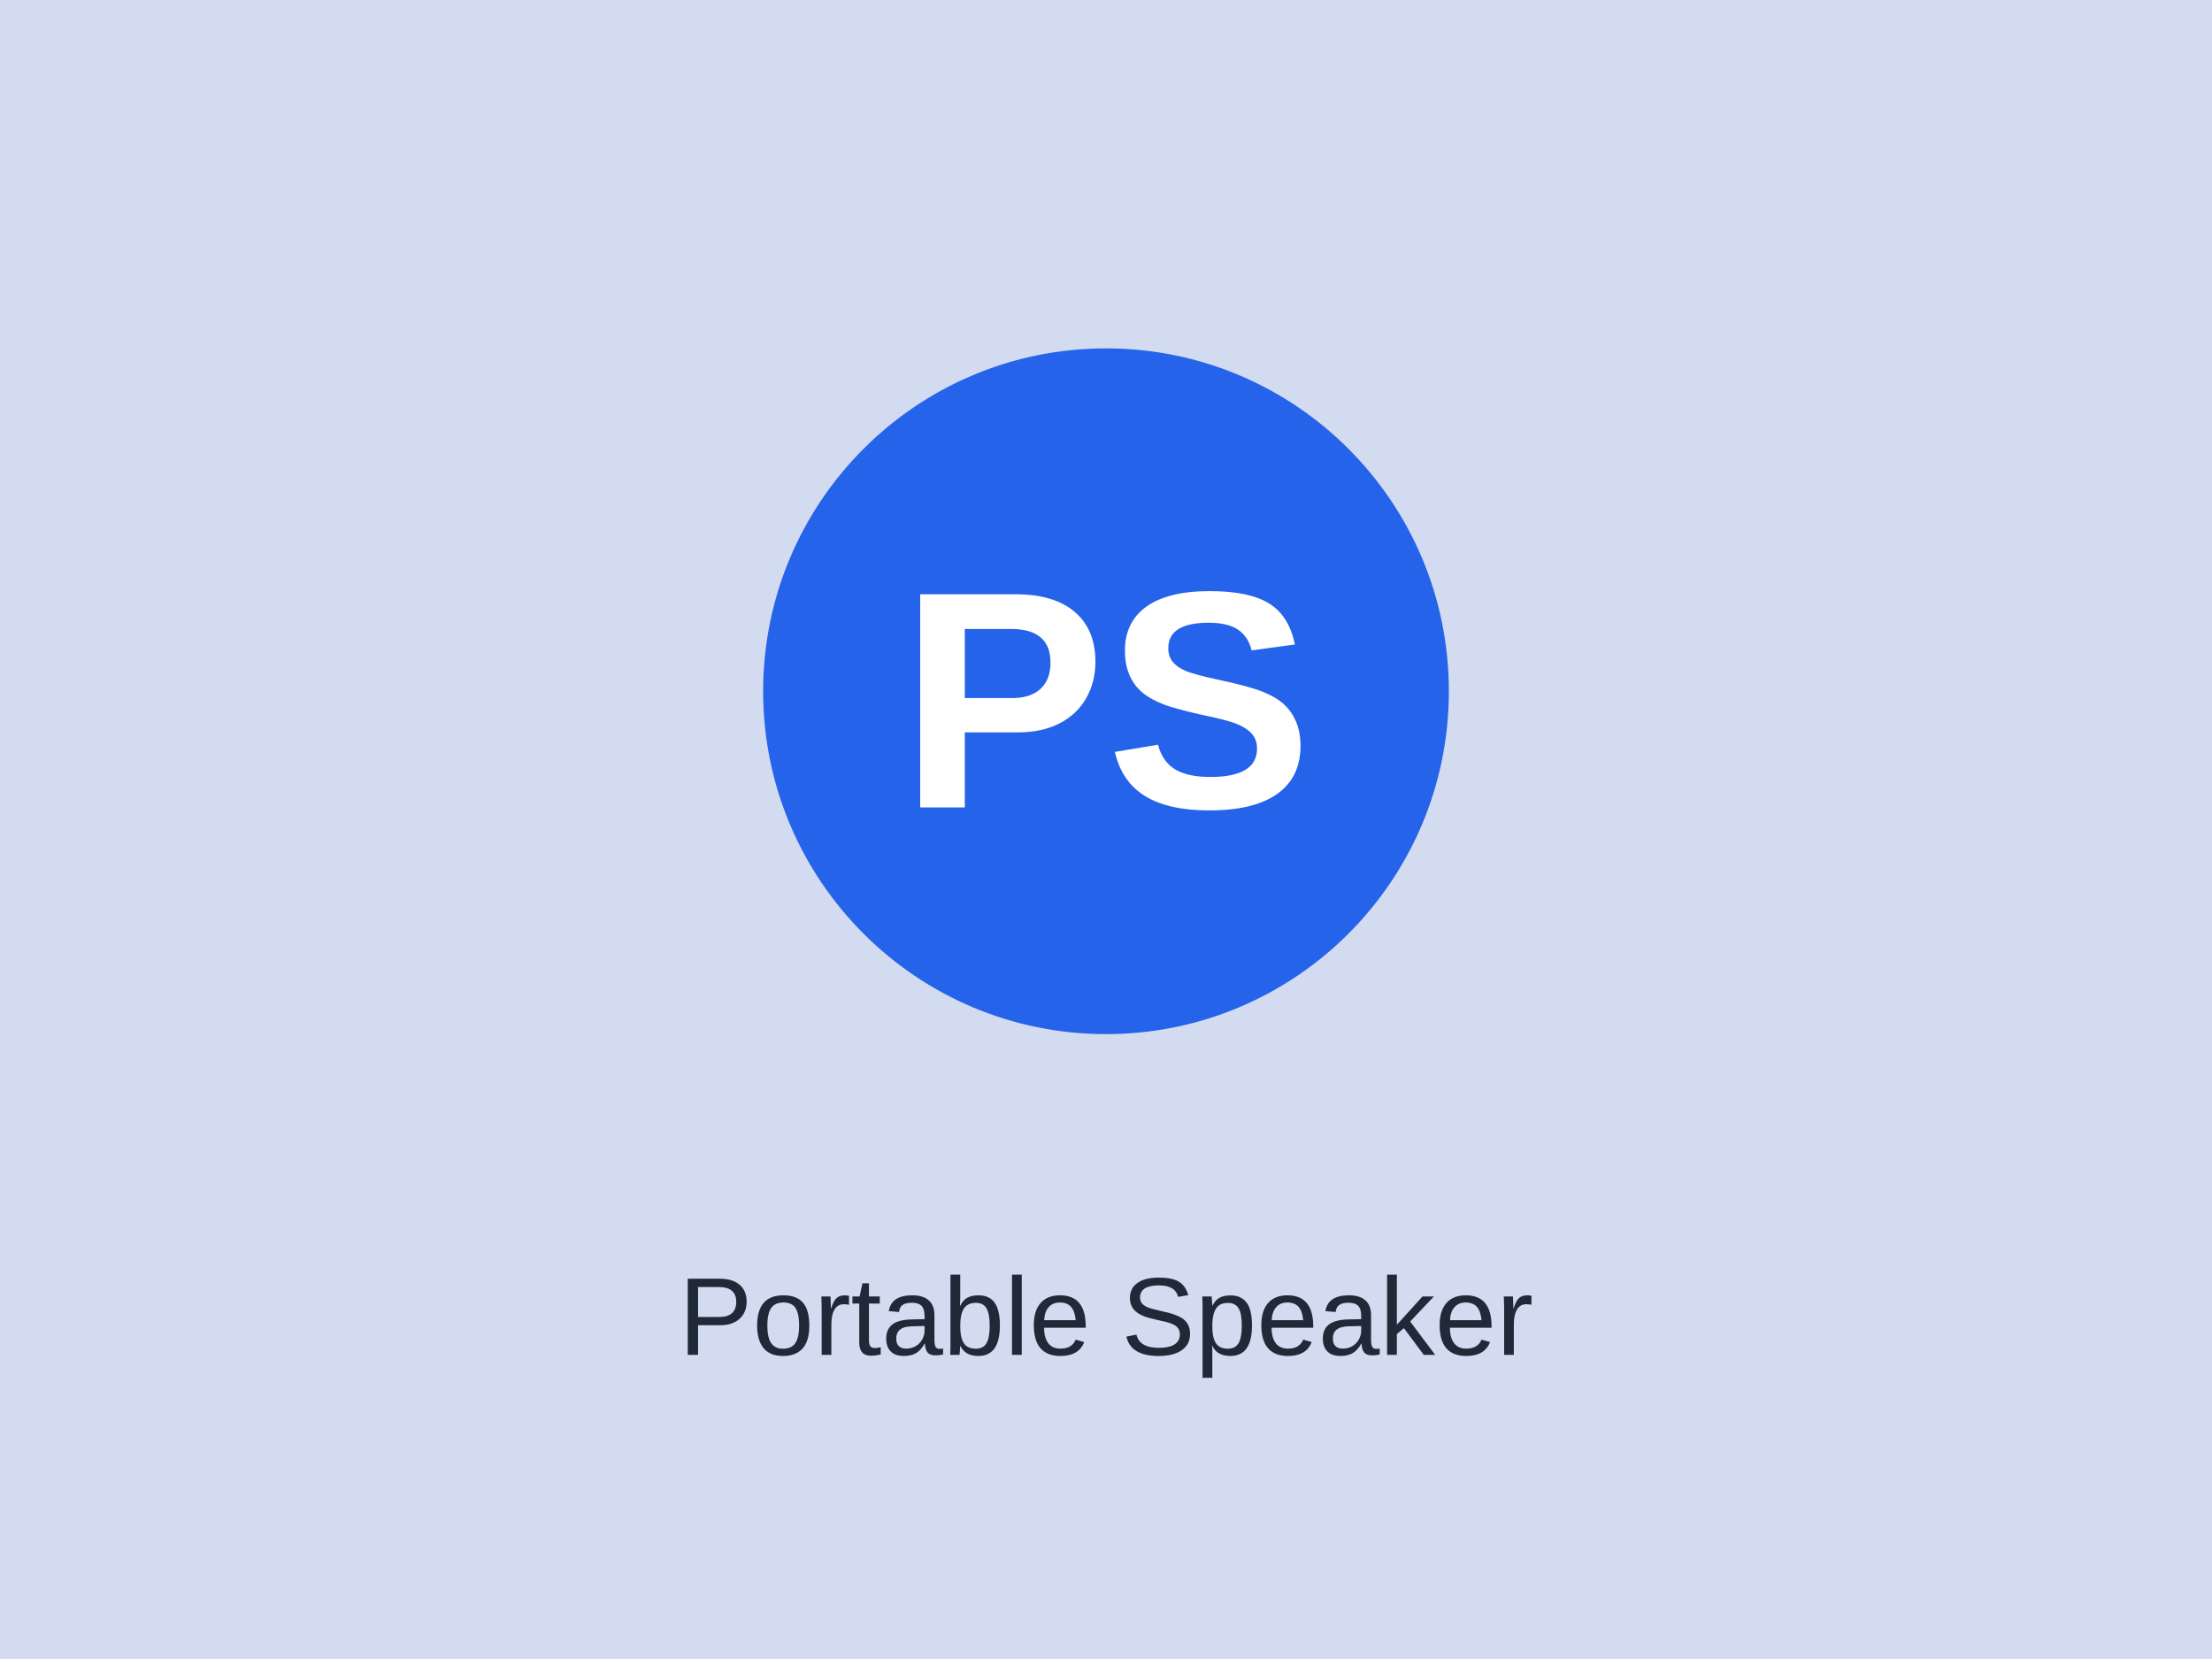
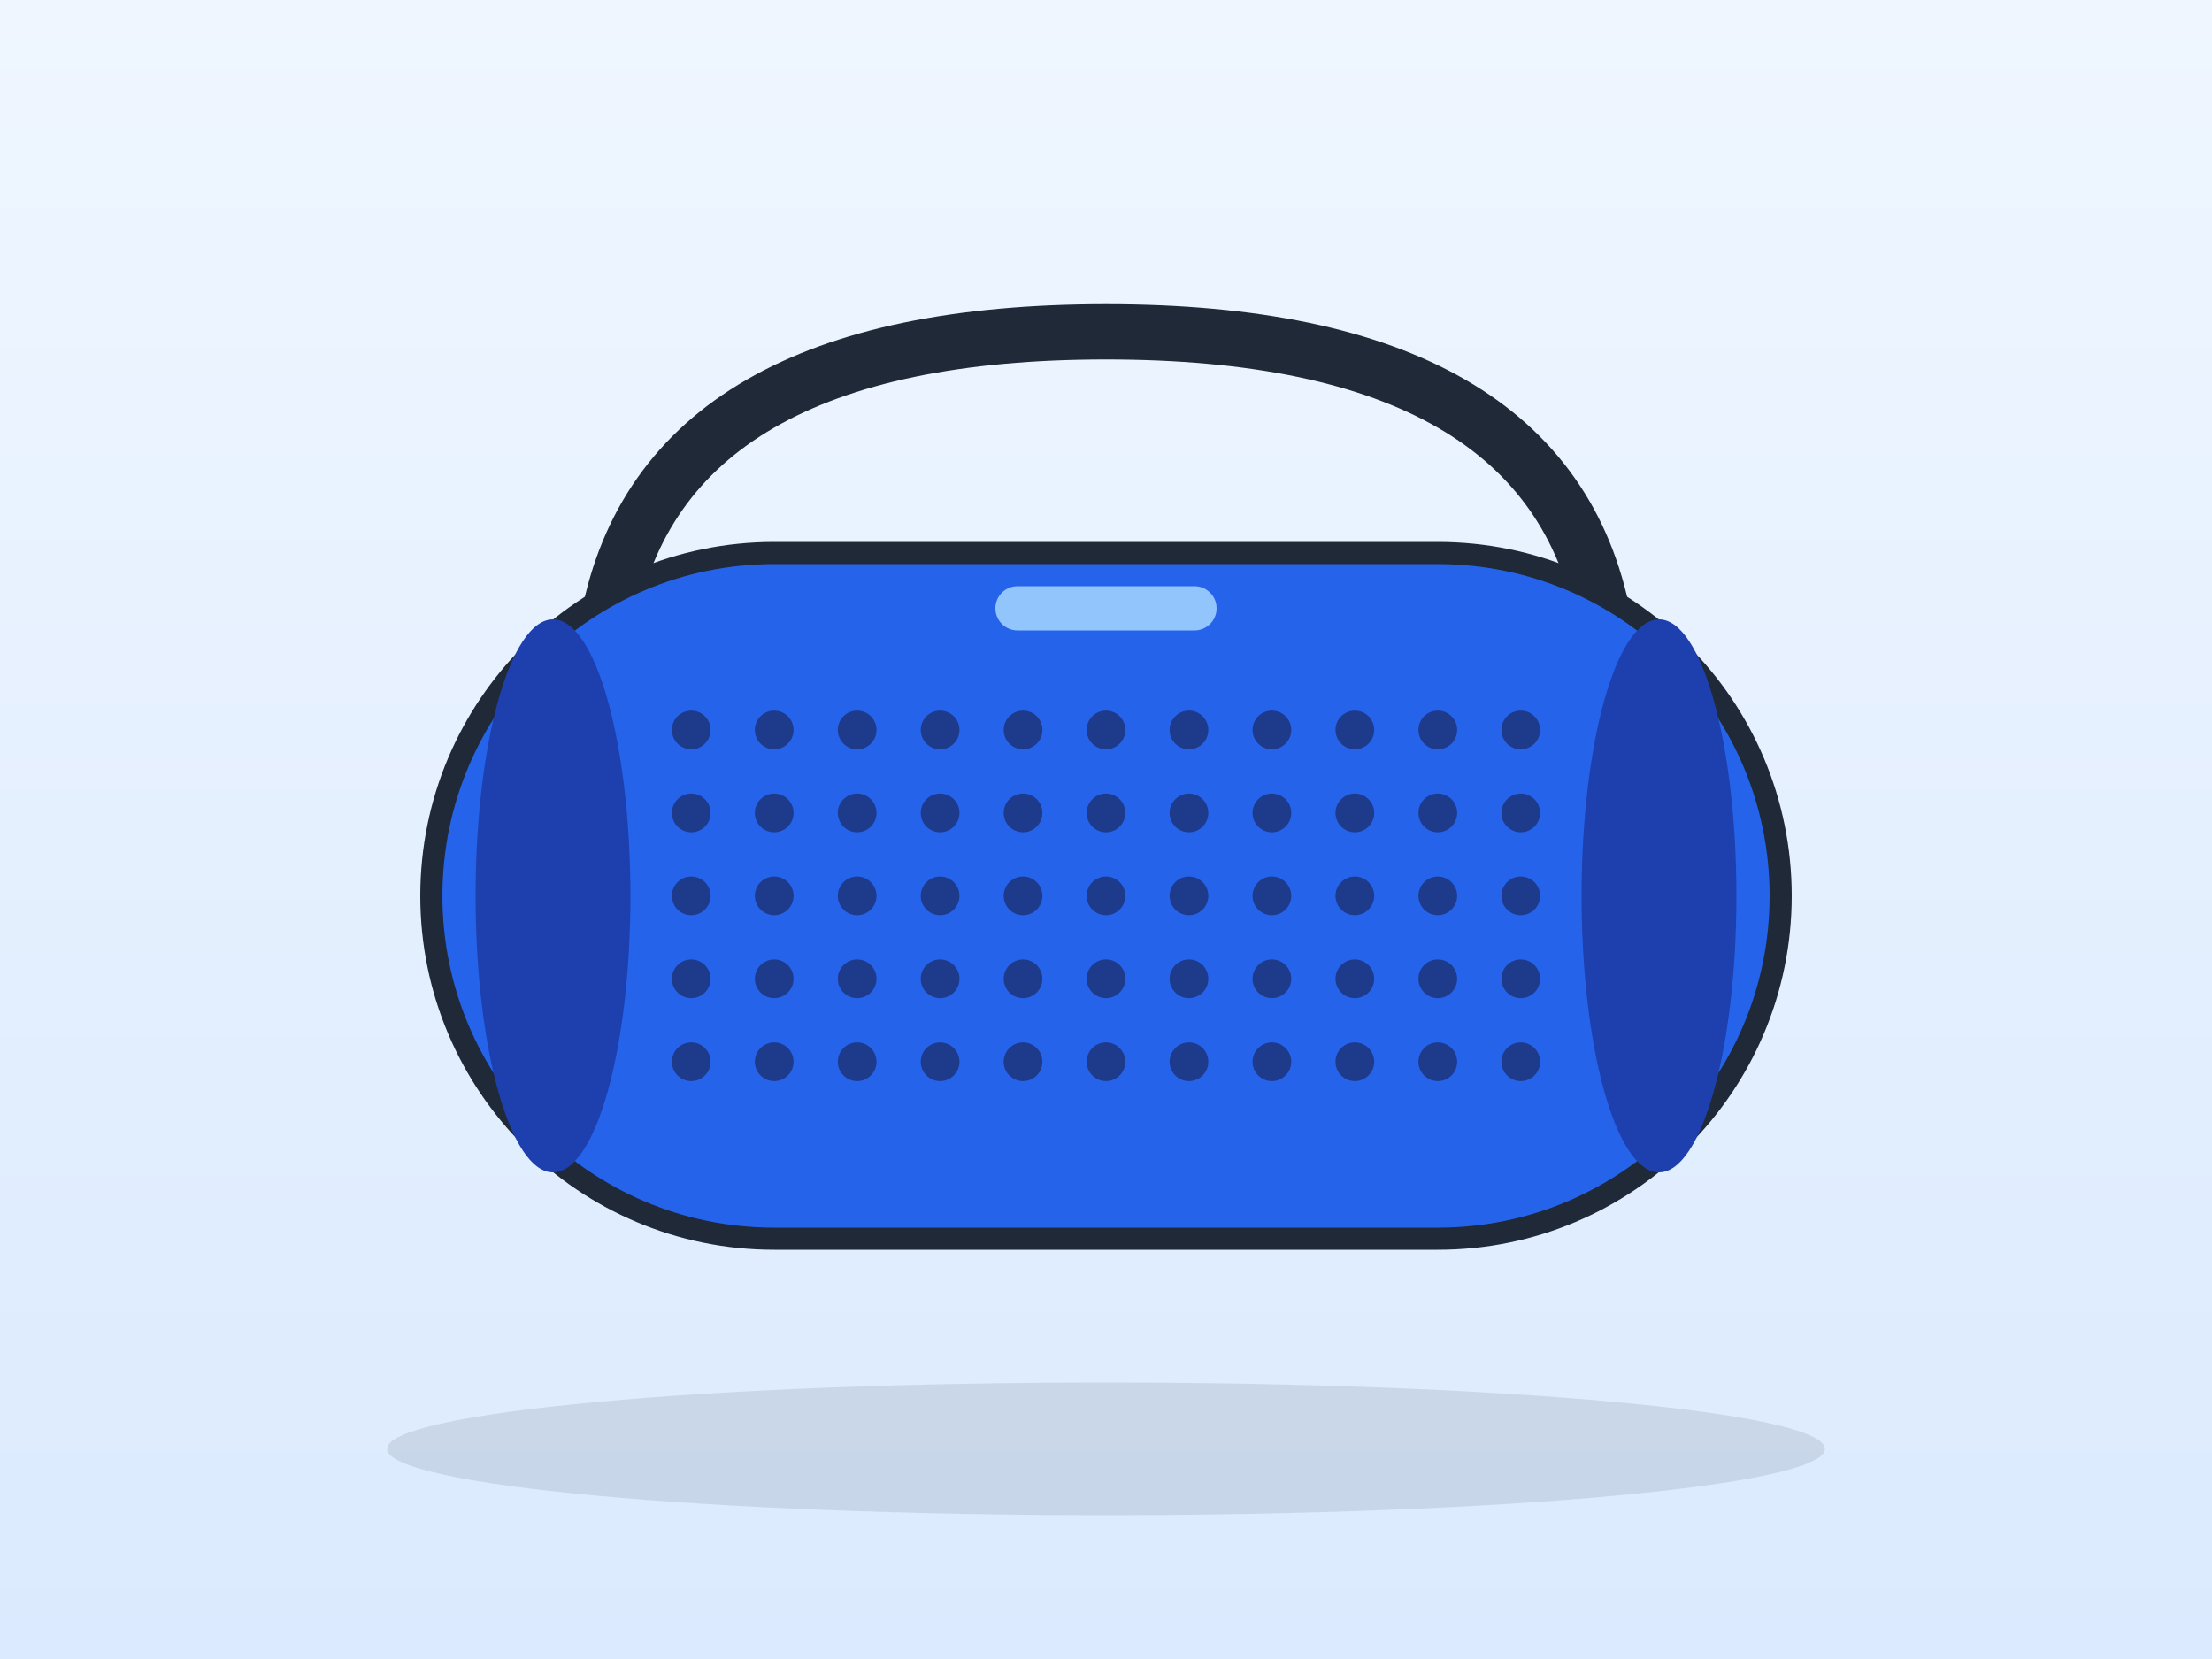
<svg xmlns="http://www.w3.org/2000/svg" width="400" height="300" viewBox="0 0 400 300" role="img" aria-label="Portable Speaker">
-   <rect width="400" height="300" fill="#2563eb" opacity="0.15" />
-   <circle cx="200" cy="125" r="62" fill="#2563eb" />
-   <text x="200" y="146" font-family="Arial, Helvetica, sans-serif" font-size="56" font-weight="700" fill="#ffffff" text-anchor="middle">PS</text>
-   <text x="200" y="245" font-family="Arial, Helvetica, sans-serif" font-size="20" fill="#1f2937" text-anchor="middle">Portable Speaker</text>
+   <defs>
+     <linearGradient id="bg" x1="0" y1="0" x2="0" y2="1">
+       <stop offset="0" stop-color="#eff6ff" />
+       <stop offset="1" stop-color="#dbeafe" />
+     </linearGradient>
+   </defs>
+   <rect width="400" height="300" fill="url(#bg)" />
+   <ellipse cx="200" cy="262" rx="130" ry="12" fill="#0f172a" opacity="0.10" />
+   <path d="M110 112 Q120 60 200 60 Q280 60 290 112" fill="none" stroke="#1f2937" stroke-width="10" stroke-linecap="round" />
+   <rect x="78" y="100" width="244" height="124" rx="62" fill="#2563eb" stroke="#1f2937" stroke-width="4" />
+   <ellipse cx="100" cy="162" rx="14" ry="50" fill="#1e40af" />
+   <ellipse cx="300" cy="162" rx="14" ry="50" fill="#1e40af" />
+   <circle cx="125" cy="132" r="3.5" fill="#1e3a8a" />
+   <circle cx="140" cy="132" r="3.5" fill="#1e3a8a" />
+   <circle cx="155" cy="132" r="3.5" fill="#1e3a8a" />
+   <circle cx="170" cy="132" r="3.5" fill="#1e3a8a" />
+   <circle cx="185" cy="132" r="3.5" fill="#1e3a8a" />
+   <circle cx="200" cy="132" r="3.5" fill="#1e3a8a" />
+   <circle cx="215" cy="132" r="3.5" fill="#1e3a8a" />
+   <circle cx="230" cy="132" r="3.5" fill="#1e3a8a" />
+   <circle cx="245" cy="132" r="3.5" fill="#1e3a8a" />
+   <circle cx="260" cy="132" r="3.5" fill="#1e3a8a" />
+   <circle cx="275" cy="132" r="3.5" fill="#1e3a8a" />
+   <circle cx="125" cy="147" r="3.5" fill="#1e3a8a" />
+   <circle cx="140" cy="147" r="3.5" fill="#1e3a8a" />
+   <circle cx="155" cy="147" r="3.5" fill="#1e3a8a" />
+   <circle cx="170" cy="147" r="3.5" fill="#1e3a8a" />
+   <circle cx="185" cy="147" r="3.5" fill="#1e3a8a" />
+   <circle cx="200" cy="147" r="3.5" fill="#1e3a8a" />
+   <circle cx="215" cy="147" r="3.5" fill="#1e3a8a" />
+   <circle cx="230" cy="147" r="3.5" fill="#1e3a8a" />
+   <circle cx="245" cy="147" r="3.5" fill="#1e3a8a" />
+   <circle cx="260" cy="147" r="3.5" fill="#1e3a8a" />
+   <circle cx="275" cy="147" r="3.5" fill="#1e3a8a" />
+   <circle cx="125" cy="162" r="3.5" fill="#1e3a8a" />
+   <circle cx="140" cy="162" r="3.5" fill="#1e3a8a" />
+   <circle cx="155" cy="162" r="3.5" fill="#1e3a8a" />
+   <circle cx="170" cy="162" r="3.5" fill="#1e3a8a" />
+   <circle cx="185" cy="162" r="3.5" fill="#1e3a8a" />
+   <circle cx="200" cy="162" r="3.5" fill="#1e3a8a" />
+   <circle cx="215" cy="162" r="3.5" fill="#1e3a8a" />
+   <circle cx="230" cy="162" r="3.5" fill="#1e3a8a" />
+   <circle cx="245" cy="162" r="3.5" fill="#1e3a8a" />
+   <circle cx="260" cy="162" r="3.5" fill="#1e3a8a" />
+   <circle cx="275" cy="162" r="3.5" fill="#1e3a8a" />
+   <circle cx="125" cy="177" r="3.5" fill="#1e3a8a" />
+   <circle cx="140" cy="177" r="3.5" fill="#1e3a8a" />
+   <circle cx="155" cy="177" r="3.5" fill="#1e3a8a" />
+   <circle cx="170" cy="177" r="3.5" fill="#1e3a8a" />
+   <circle cx="185" cy="177" r="3.5" fill="#1e3a8a" />
+   <circle cx="200" cy="177" r="3.5" fill="#1e3a8a" />
+   <circle cx="215" cy="177" r="3.5" fill="#1e3a8a" />
+   <circle cx="230" cy="177" r="3.5" fill="#1e3a8a" />
+   <circle cx="245" cy="177" r="3.5" fill="#1e3a8a" />
+   <circle cx="260" cy="177" r="3.5" fill="#1e3a8a" />
+   <circle cx="275" cy="177" r="3.5" fill="#1e3a8a" />
+   <circle cx="125" cy="192" r="3.5" fill="#1e3a8a" />
+   <circle cx="140" cy="192" r="3.5" fill="#1e3a8a" />
+   <circle cx="155" cy="192" r="3.5" fill="#1e3a8a" />
+   <circle cx="170" cy="192" r="3.5" fill="#1e3a8a" />
+   <circle cx="185" cy="192" r="3.5" fill="#1e3a8a" />
+   <circle cx="200" cy="192" r="3.5" fill="#1e3a8a" />
+   <circle cx="215" cy="192" r="3.5" fill="#1e3a8a" />
+   <circle cx="230" cy="192" r="3.5" fill="#1e3a8a" />
+   <circle cx="245" cy="192" r="3.5" fill="#1e3a8a" />
+   <circle cx="260" cy="192" r="3.5" fill="#1e3a8a" />
+   <circle cx="275" cy="192" r="3.5" fill="#1e3a8a" />
+   <rect x="180" y="106" width="40" height="8" rx="4" fill="#93c5fd" />
</svg>
